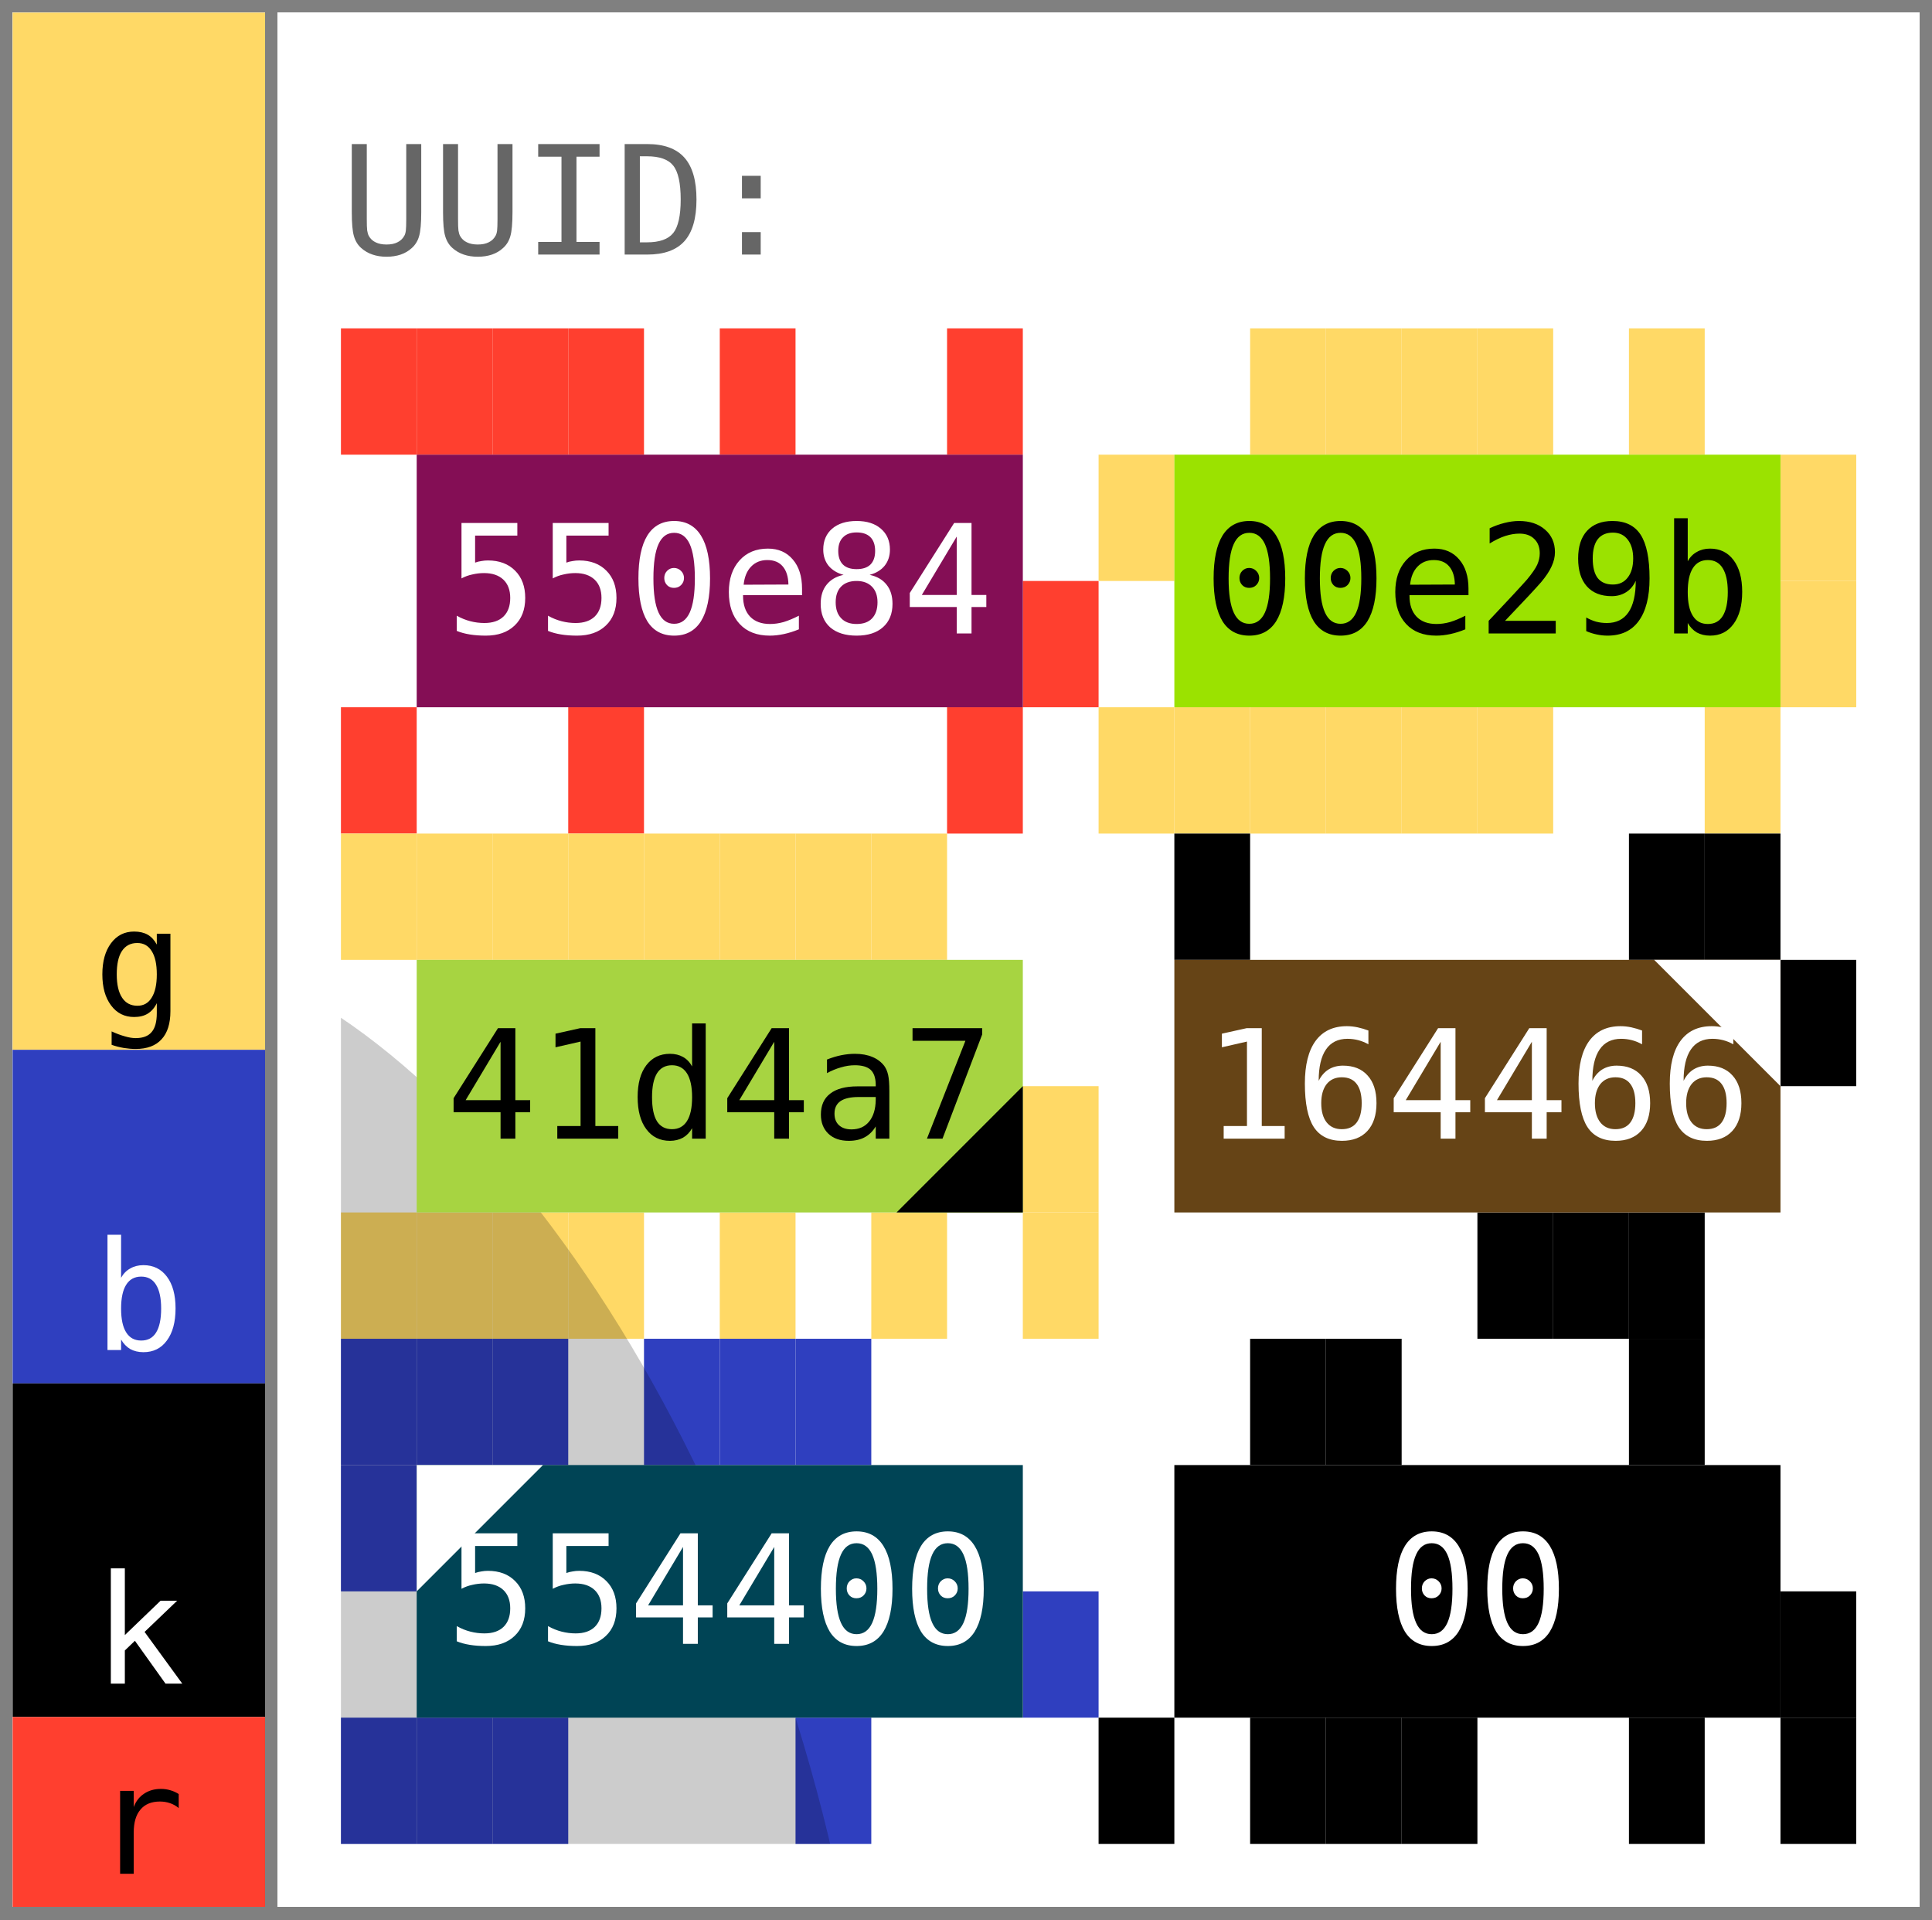
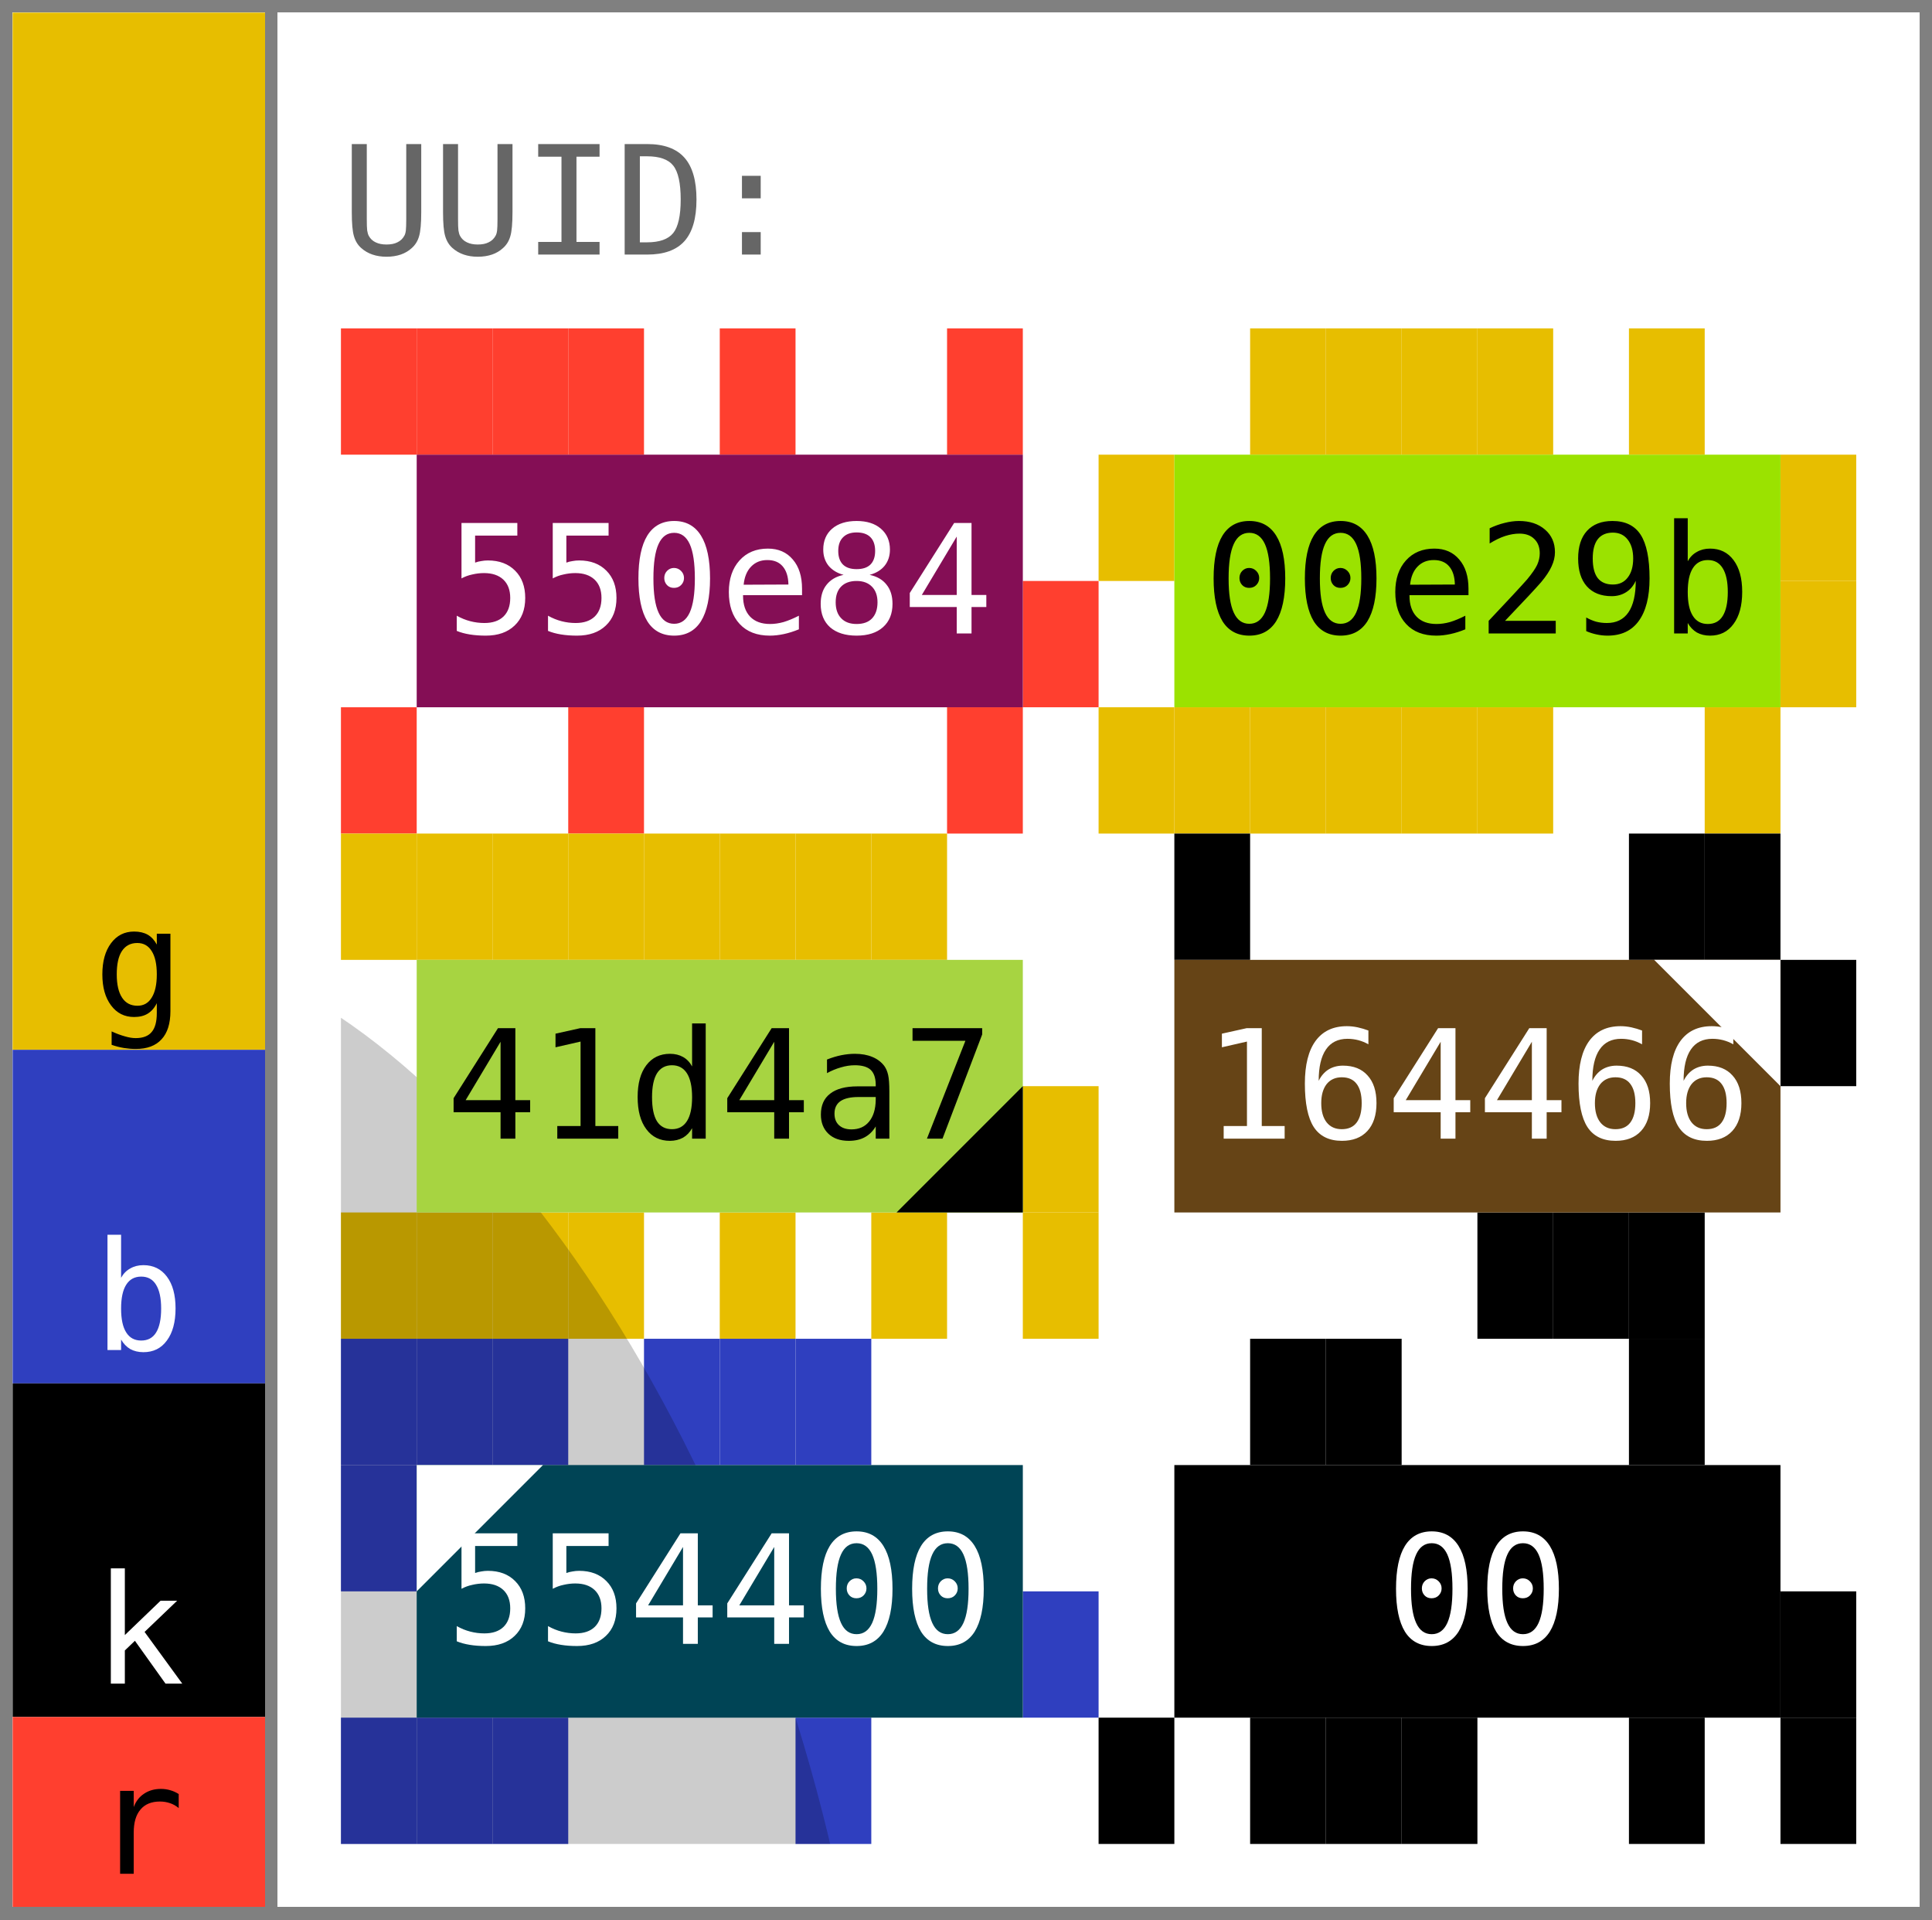
<svg xmlns="http://www.w3.org/2000/svg" width="153.0" height="152.0" viewBox="0 0 153.0 152.0" data-entviz-version="v6" data-entviz-lib="0.6.0" data-input-bytes="36" data-cols="2" data-rows="3">
  <defs>
    <clipPath id="grid-clip-24292fbf2cbc3d58-2x3">
      <rect x="27.0" y="26.0" width="120.0" height="120.0" />
    </clipPath>
  </defs>
  <rect x="0" y="0" width="153.0" height="152.0" fill="#ffffff" />
  <g data-channel="grid">
    <rect x="27.0" y="26.0" width="120.0" height="120.0" fill="#ffffff" />
    <g>
      <rect x="27.0" y="26.0" width="6.0" height="10.0" fill="#ff3f2f" />
      <rect x="33.0" y="26.0" width="6.0" height="10.0" fill="#ff3f2f" />
      <rect x="39.0" y="26.0" width="6.0" height="10.0" fill="#ff3f2f" />
      <rect x="45.0" y="26.0" width="6.0" height="10.0" fill="#ff3f2f" />
      <rect x="57.0" y="26.0" width="6.0" height="10.0" fill="#ff3f2f" />
      <rect x="75.0" y="26.0" width="6.0" height="10.0" fill="#ff3f2f" />
      <rect x="81.0" y="46.0" width="6.0" height="10.0" fill="#ff3f2f" />
      <rect x="75.0" y="56.0" width="6.0" height="10.0" fill="#ff3f2f" />
      <rect x="45.0" y="56.0" width="6.0" height="10.0" fill="#ff3f2f" />
      <rect x="27.0" y="56.0" width="6.0" height="10.0" fill="#ff3f2f" />
-       <rect x="99.0" y="26.0" width="6.0" height="10.0" fill="#ffd966" />
-       <rect x="105.0" y="26.0" width="6.0" height="10.0" fill="#ffd966" />
-       <rect x="111.0" y="26.0" width="6.0" height="10.0" fill="#ffd966" />
-       <rect x="117.0" y="26.0" width="6.0" height="10.0" fill="#ffd966" />
-       <rect x="129.0" y="26.0" width="6.0" height="10.0" fill="#ffd966" />
-       <rect x="141.0" y="36.0" width="6.0" height="10.0" fill="#ffd966" />
-       <rect x="141.0" y="46.0" width="6.0" height="10.0" fill="#ffd966" />
-       <rect x="135.0" y="56.0" width="6.0" height="10.0" fill="#ffd966" />
-       <rect x="117.0" y="56.0" width="6.0" height="10.0" fill="#ffd966" />
-       <rect x="111.0" y="56.0" width="6.0" height="10.0" fill="#ffd966" />
-       <rect x="105.0" y="56.0" width="6.0" height="10.0" fill="#ffd966" />
-       <rect x="99.0" y="56.0" width="6.0" height="10.0" fill="#ffd966" />
-       <rect x="93.0" y="56.0" width="6.0" height="10.0" fill="#ffd966" />
-       <rect x="87.0" y="56.0" width="6.0" height="10.0" fill="#ffd966" />
-       <rect x="87.0" y="36.0" width="6.0" height="10.0" fill="#ffd966" />
-       <rect x="27.0" y="66.0" width="6.0" height="10.0" fill="#ffd966" />
-       <rect x="33.0" y="66.0" width="6.0" height="10.0" fill="#ffd966" />
-       <rect x="39.0" y="66.0" width="6.0" height="10.0" fill="#ffd966" />
-       <rect x="45.0" y="66.0" width="6.0" height="10.0" fill="#ffd966" />
-       <rect x="51.0" y="66.0" width="6.0" height="10.0" fill="#ffd966" />
-       <rect x="57.0" y="66.0" width="6.0" height="10.0" fill="#ffd966" />
-       <rect x="63.0" y="66.0" width="6.0" height="10.0" fill="#ffd966" />
-       <rect x="69.0" y="66.0" width="6.0" height="10.0" fill="#ffd966" />
-       <rect x="81.0" y="86.0" width="6.0" height="10.0" fill="#ffd966" />
-       <rect x="81.0" y="96.0" width="6.0" height="10.0" fill="#ffd966" />
-       <rect x="69.0" y="96.0" width="6.0" height="10.0" fill="#ffd966" />
-       <rect x="57.0" y="96.0" width="6.0" height="10.0" fill="#ffd966" />
-       <rect x="45.0" y="96.0" width="6.0" height="10.0" fill="#ffd966" />
-       <rect x="39.0" y="96.0" width="6.0" height="10.0" fill="#ffd966" />
-       <rect x="33.0" y="96.0" width="6.0" height="10.0" fill="#ffd966" />
-       <rect x="27.0" y="96.0" width="6.0" height="10.0" fill="#ffd966" />
+       <rect x="99.0" y="26.0" width="6.0" height="10.0" fill="#e7be00" />
+       <rect x="105.0" y="26.0" width="6.0" height="10.0" fill="#e7be00" />
+       <rect x="111.0" y="26.0" width="6.0" height="10.0" fill="#e7be00" />
+       <rect x="117.0" y="26.0" width="6.0" height="10.0" fill="#e7be00" />
+       <rect x="129.0" y="26.0" width="6.0" height="10.0" fill="#e7be00" />
+       <rect x="141.0" y="36.0" width="6.0" height="10.0" fill="#e7be00" />
+       <rect x="141.0" y="46.0" width="6.0" height="10.0" fill="#e7be00" />
+       <rect x="135.0" y="56.0" width="6.0" height="10.0" fill="#e7be00" />
+       <rect x="117.0" y="56.0" width="6.0" height="10.0" fill="#e7be00" />
+       <rect x="111.0" y="56.0" width="6.0" height="10.0" fill="#e7be00" />
+       <rect x="105.0" y="56.0" width="6.0" height="10.0" fill="#e7be00" />
+       <rect x="99.0" y="56.0" width="6.0" height="10.0" fill="#e7be00" />
+       <rect x="93.0" y="56.0" width="6.0" height="10.0" fill="#e7be00" />
+       <rect x="87.0" y="56.0" width="6.0" height="10.0" fill="#e7be00" />
+       <rect x="87.0" y="36.0" width="6.0" height="10.0" fill="#e7be00" />
+       <rect x="27.0" y="66.0" width="6.0" height="10.0" fill="#e7be00" />
+       <rect x="33.0" y="66.0" width="6.0" height="10.0" fill="#e7be00" />
+       <rect x="39.0" y="66.0" width="6.0" height="10.0" fill="#e7be00" />
+       <rect x="45.0" y="66.0" width="6.0" height="10.0" fill="#e7be00" />
+       <rect x="51.0" y="66.0" width="6.0" height="10.0" fill="#e7be00" />
+       <rect x="57.0" y="66.0" width="6.0" height="10.0" fill="#e7be00" />
+       <rect x="63.0" y="66.0" width="6.0" height="10.0" fill="#e7be00" />
+       <rect x="69.0" y="66.0" width="6.0" height="10.0" fill="#e7be00" />
+       <rect x="81.0" y="86.0" width="6.0" height="10.0" fill="#e7be00" />
+       <rect x="81.0" y="96.0" width="6.0" height="10.0" fill="#e7be00" />
+       <rect x="69.0" y="96.0" width="6.0" height="10.0" fill="#e7be00" />
+       <rect x="57.0" y="96.0" width="6.0" height="10.0" fill="#e7be00" />
+       <rect x="45.0" y="96.0" width="6.0" height="10.0" fill="#e7be00" />
+       <rect x="39.0" y="96.0" width="6.0" height="10.0" fill="#e7be00" />
+       <rect x="33.0" y="96.0" width="6.0" height="10.0" fill="#e7be00" />
+       <rect x="27.0" y="96.0" width="6.0" height="10.0" fill="#e7be00" />
      <rect x="93.0" y="66.0" width="6.0" height="10.0" fill="#000000" />
      <rect x="129.0" y="66.0" width="6.0" height="10.0" fill="#000000" />
      <rect x="135.0" y="66.0" width="6.0" height="10.0" fill="#000000" />
      <rect x="141.0" y="76.0" width="6.0" height="10.0" fill="#000000" />
      <rect x="129.0" y="96.0" width="6.0" height="10.0" fill="#000000" />
      <rect x="123.0" y="96.0" width="6.0" height="10.0" fill="#000000" />
      <rect x="117.0" y="96.0" width="6.0" height="10.0" fill="#000000" />
      <rect x="27.0" y="106.0" width="6.0" height="10.0" fill="#2f3fbf" />
      <rect x="33.0" y="106.0" width="6.0" height="10.0" fill="#2f3fbf" />
      <rect x="39.0" y="106.0" width="6.0" height="10.0" fill="#2f3fbf" />
      <rect x="51.0" y="106.0" width="6.0" height="10.0" fill="#2f3fbf" />
      <rect x="57.0" y="106.0" width="6.0" height="10.0" fill="#2f3fbf" />
      <rect x="63.0" y="106.0" width="6.0" height="10.0" fill="#2f3fbf" />
      <rect x="81.0" y="126.0" width="6.0" height="10.0" fill="#2f3fbf" />
      <rect x="63.0" y="136.0" width="6.0" height="10.0" fill="#2f3fbf" />
      <rect x="39.0" y="136.0" width="6.0" height="10.0" fill="#2f3fbf" />
      <rect x="33.0" y="136.0" width="6.0" height="10.0" fill="#2f3fbf" />
      <rect x="27.0" y="136.0" width="6.0" height="10.0" fill="#2f3fbf" />
      <rect x="27.0" y="116.0" width="6.0" height="10.0" fill="#2f3fbf" />
      <rect x="99.0" y="106.0" width="6.0" height="10.0" fill="#000000" />
      <rect x="105.0" y="106.0" width="6.0" height="10.0" fill="#000000" />
      <rect x="129.0" y="106.0" width="6.0" height="10.0" fill="#000000" />
      <rect x="141.0" y="126.0" width="6.0" height="10.0" fill="#000000" />
      <rect x="141.0" y="136.0" width="6.0" height="10.0" fill="#000000" />
      <rect x="129.0" y="136.0" width="6.0" height="10.0" fill="#000000" />
      <rect x="111.0" y="136.0" width="6.0" height="10.0" fill="#000000" />
      <rect x="105.0" y="136.0" width="6.0" height="10.0" fill="#000000" />
      <rect x="99.0" y="136.0" width="6.0" height="10.0" fill="#000000" />
      <rect x="87.0" y="136.0" width="6.0" height="10.0" fill="#000000" />
    </g>
    <g clip-path="url(#grid-clip-24292fbf2cbc3d58-2x3)" data-channel="ellipse" data-ellipse-anchor-x="27.0" data-ellipse-anchor-y="146.0" data-ellipse-rx="73.99165358336032" data-ellipse-ry="37.335238046649714" data-ellipse-rotation-deg="72.0">
      <ellipse cx="27.0" cy="146.0" rx="73.992" ry="37.335" transform="rotate(72.0 27.0 146.0)" fill="#000000" fill-opacity="0.2" />
    </g>
    <g>
      <g data-channel="cell" data-cell-index="0" data-cell-row="0" data-cell-col="0">
        <rect x="33.0" y="36.0" width="48.0" height="20.0" fill="#840e55" />
        <text x="57.0" y="46.0" fill="#ffffff" style="font-family: &quot;JetBrains Mono&quot;, &quot;Menlo&quot;, &quot;Consolas&quot;, &quot;DejaVu Sans Mono&quot;, &quot;Liberation Mono&quot;, &quot;Roboto Mono&quot;, &quot;Noto Sans Mono&quot;, monospace; font-size: 12.0px;" text-anchor="middle" dominant-baseline="central">550e84</text>
      </g>
      <g data-channel="cell" data-cell-index="1" data-cell-row="0" data-cell-col="1">
        <rect x="93.0" y="36.0" width="48.0" height="20.0" fill="#9be200" />
        <text x="117.0" y="46.0" fill="#000000" style="font-family: &quot;JetBrains Mono&quot;, &quot;Menlo&quot;, &quot;Consolas&quot;, &quot;DejaVu Sans Mono&quot;, &quot;Liberation Mono&quot;, &quot;Roboto Mono&quot;, &quot;Noto Sans Mono&quot;, monospace; font-size: 12.0px;" text-anchor="middle" dominant-baseline="central">00e29b</text>
      </g>
      <g data-channel="cell" data-cell-index="2" data-cell-row="1" data-cell-col="0" data-cell-quartile="3">
        <rect x="33.0" y="76.0" width="48.0" height="20.0" fill="#a7d441" />
        <text x="57.0" y="86.0" fill="#000000" style="font-family: &quot;JetBrains Mono&quot;, &quot;Menlo&quot;, &quot;Consolas&quot;, &quot;DejaVu Sans Mono&quot;, &quot;Liberation Mono&quot;, &quot;Roboto Mono&quot;, &quot;Noto Sans Mono&quot;, monospace; font-size: 12.0px;" text-anchor="middle" dominant-baseline="central">41d4a7</text>
        <polygon points="81.0,96.0 81.0,86.0 71.0,96.0" fill="#000000" />
      </g>
      <g data-channel="cell" data-cell-index="3" data-cell-row="1" data-cell-col="1" data-cell-quartile="2">
        <rect x="93.0" y="76.0" width="48.0" height="20.0" fill="#664416" />
        <text x="117.0" y="86.0" fill="#ffffff" style="font-family: &quot;JetBrains Mono&quot;, &quot;Menlo&quot;, &quot;Consolas&quot;, &quot;DejaVu Sans Mono&quot;, &quot;Liberation Mono&quot;, &quot;Roboto Mono&quot;, &quot;Noto Sans Mono&quot;, monospace; font-size: 12.0px;" text-anchor="middle" dominant-baseline="central">164466</text>
        <polygon points="141.0,76.0 131.0,76.0 141.0,86.0" fill="#ffffff" />
      </g>
      <g data-channel="cell" data-cell-index="4" data-cell-row="2" data-cell-col="0" data-cell-quartile="1">
        <rect x="33.0" y="116.0" width="48.0" height="20.0" fill="#004455" />
        <text x="57.0" y="126.0" fill="#ffffff" style="font-family: &quot;JetBrains Mono&quot;, &quot;Menlo&quot;, &quot;Consolas&quot;, &quot;DejaVu Sans Mono&quot;, &quot;Liberation Mono&quot;, &quot;Roboto Mono&quot;, &quot;Noto Sans Mono&quot;, monospace; font-size: 12.0px;" text-anchor="middle" dominant-baseline="central">554400</text>
        <polygon points="33.0,116.0 43.0,116.0 33.0,126.0" fill="#ffffff" />
      </g>
      <g data-channel="cell" data-cell-index="5" data-cell-row="2" data-cell-col="1">
        <rect x="93.0" y="116.0" width="48.0" height="20.0" fill="#000000" />
        <text x="117.0" y="126.0" fill="#ffffff" style="font-family: &quot;JetBrains Mono&quot;, &quot;Menlo&quot;, &quot;Consolas&quot;, &quot;DejaVu Sans Mono&quot;, &quot;Liberation Mono&quot;, &quot;Roboto Mono&quot;, &quot;Noto Sans Mono&quot;, monospace; font-size: 12.0px;" text-anchor="middle" dominant-baseline="central">00</text>
      </g>
    </g>
  </g>
  <g data-channel="color-bar">
    <g data-color-bar-rank="0" data-color-bar-band="G">
-       <rect x="1" y="1" width="20.0" height="82.12" fill="#ffd966" />
+       <rect x="1" y="1" width="20.0" height="82.12" fill="#e7be00" />
      <text x="11.0" y="80.48" fill="#000000" style="font-family: &quot;JetBrains Mono&quot;, &quot;Menlo&quot;, &quot;Consolas&quot;, &quot;DejaVu Sans Mono&quot;, &quot;Liberation Mono&quot;, &quot;Roboto Mono&quot;, &quot;Noto Sans Mono&quot;, monospace; font-size: 12.0px;" text-anchor="middle" data-color-bar-letter="true">g</text>
    </g>
    <g data-color-bar-rank="1" data-color-bar-band="B">
      <rect x="1" y="83.12" width="20.0" height="26.414" fill="#2f3fbf" />
      <text x="11.0" y="106.894" fill="#ffffff" style="font-family: &quot;JetBrains Mono&quot;, &quot;Menlo&quot;, &quot;Consolas&quot;, &quot;DejaVu Sans Mono&quot;, &quot;Liberation Mono&quot;, &quot;Roboto Mono&quot;, &quot;Noto Sans Mono&quot;, monospace; font-size: 12.0px;" text-anchor="middle" data-color-bar-letter="true">b</text>
    </g>
    <g data-color-bar-rank="2" data-color-bar-band="K">
      <rect x="1" y="109.534" width="20.0" height="26.414" fill="#000000" />
      <text x="11.0" y="133.307" fill="#ffffff" style="font-family: &quot;JetBrains Mono&quot;, &quot;Menlo&quot;, &quot;Consolas&quot;, &quot;DejaVu Sans Mono&quot;, &quot;Liberation Mono&quot;, &quot;Roboto Mono&quot;, &quot;Noto Sans Mono&quot;, monospace; font-size: 12.0px;" text-anchor="middle" data-color-bar-letter="true">k</text>
    </g>
    <g data-color-bar-rank="3" data-color-bar-band="R">
      <rect x="1" y="135.947" width="20.0" height="15.053" fill="#ff3f2f" />
      <text x="11.0" y="148.36" fill="#000000" style="font-family: &quot;JetBrains Mono&quot;, &quot;Menlo&quot;, &quot;Consolas&quot;, &quot;DejaVu Sans Mono&quot;, &quot;Liberation Mono&quot;, &quot;Roboto Mono&quot;, &quot;Noto Sans Mono&quot;, monospace; font-size: 12.0px;" text-anchor="middle" data-color-bar-letter="true">r</text>
    </g>
  </g>
  <g data-channel="label-top">
    <text x="27.0" y="16.0" fill="#666666" style="font-family: &quot;JetBrains Mono&quot;, &quot;Menlo&quot;, &quot;Consolas&quot;, &quot;DejaVu Sans Mono&quot;, &quot;Liberation Mono&quot;, &quot;Roboto Mono&quot;, &quot;Noto Sans Mono&quot;, monospace; font-size: 12.0px;" dominant-baseline="central">UUID:</text>
  </g>
  <line x1="0" y1="0.5" x2="153.0" y2="0.5" stroke="#808080" stroke-width="1" shape-rendering="crispEdges" />
  <line x1="152.5" y1="0" x2="152.5" y2="152.0" stroke="#808080" stroke-width="1" shape-rendering="crispEdges" />
  <line x1="0" y1="151.5" x2="153.0" y2="151.5" stroke="#808080" stroke-width="1" shape-rendering="crispEdges" />
  <line x1="0.5" y1="0" x2="0.5" y2="152.0" stroke="#808080" stroke-width="1" shape-rendering="crispEdges" />
  <line x1="21.5" y1="0" x2="21.5" y2="152.0" stroke="#808080" stroke-width="1" shape-rendering="crispEdges" />
</svg>
